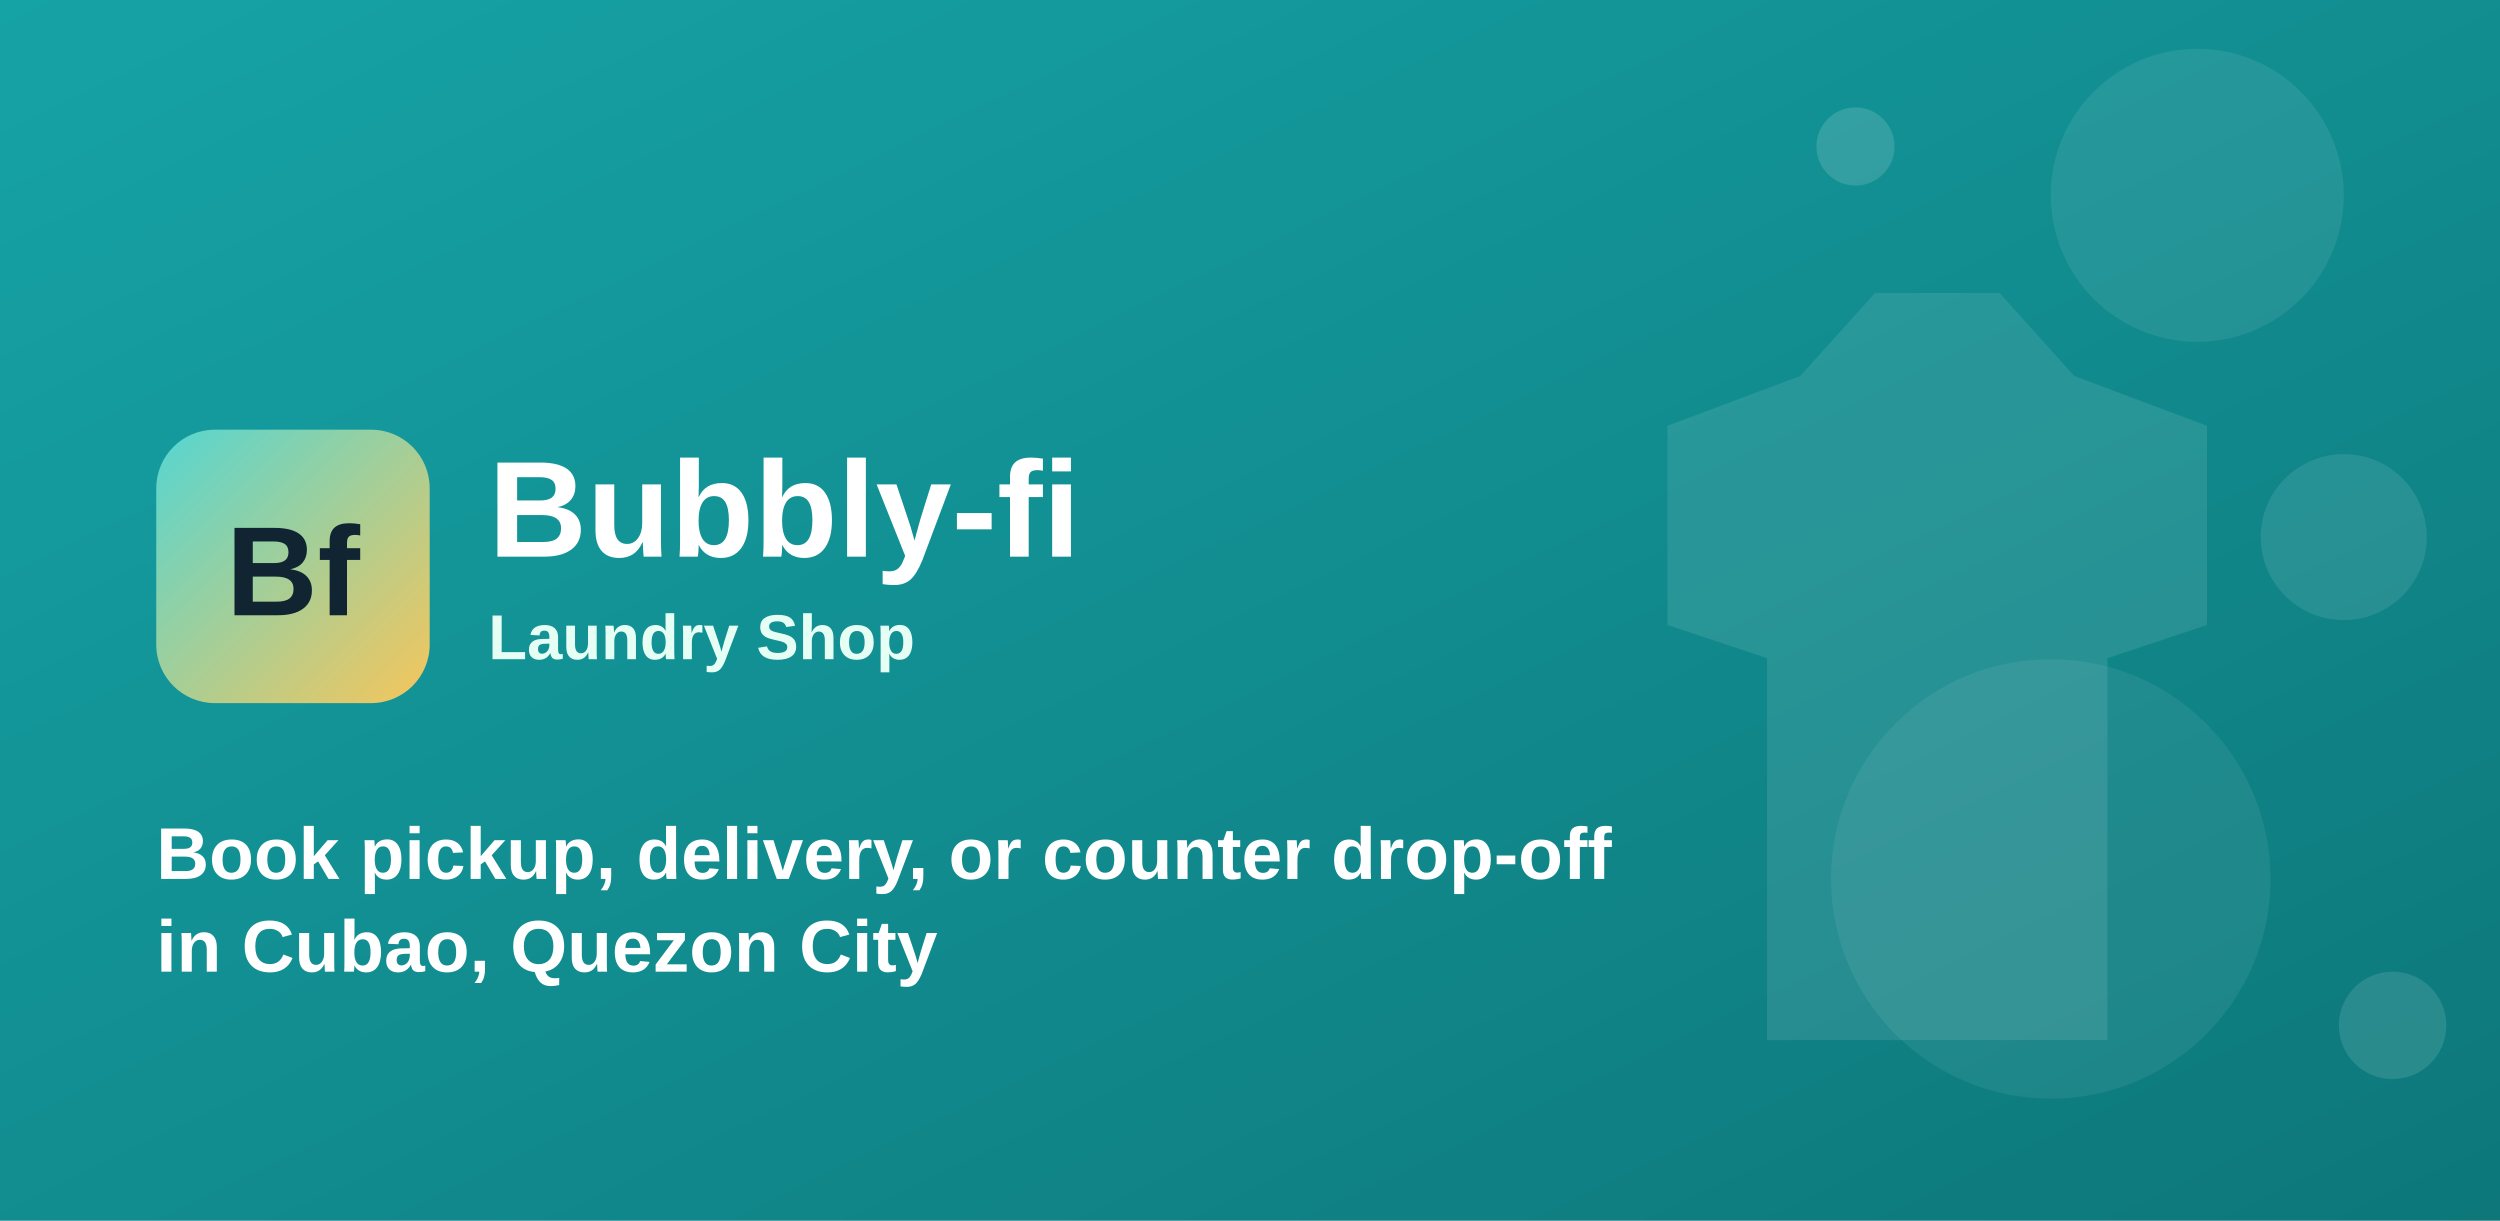
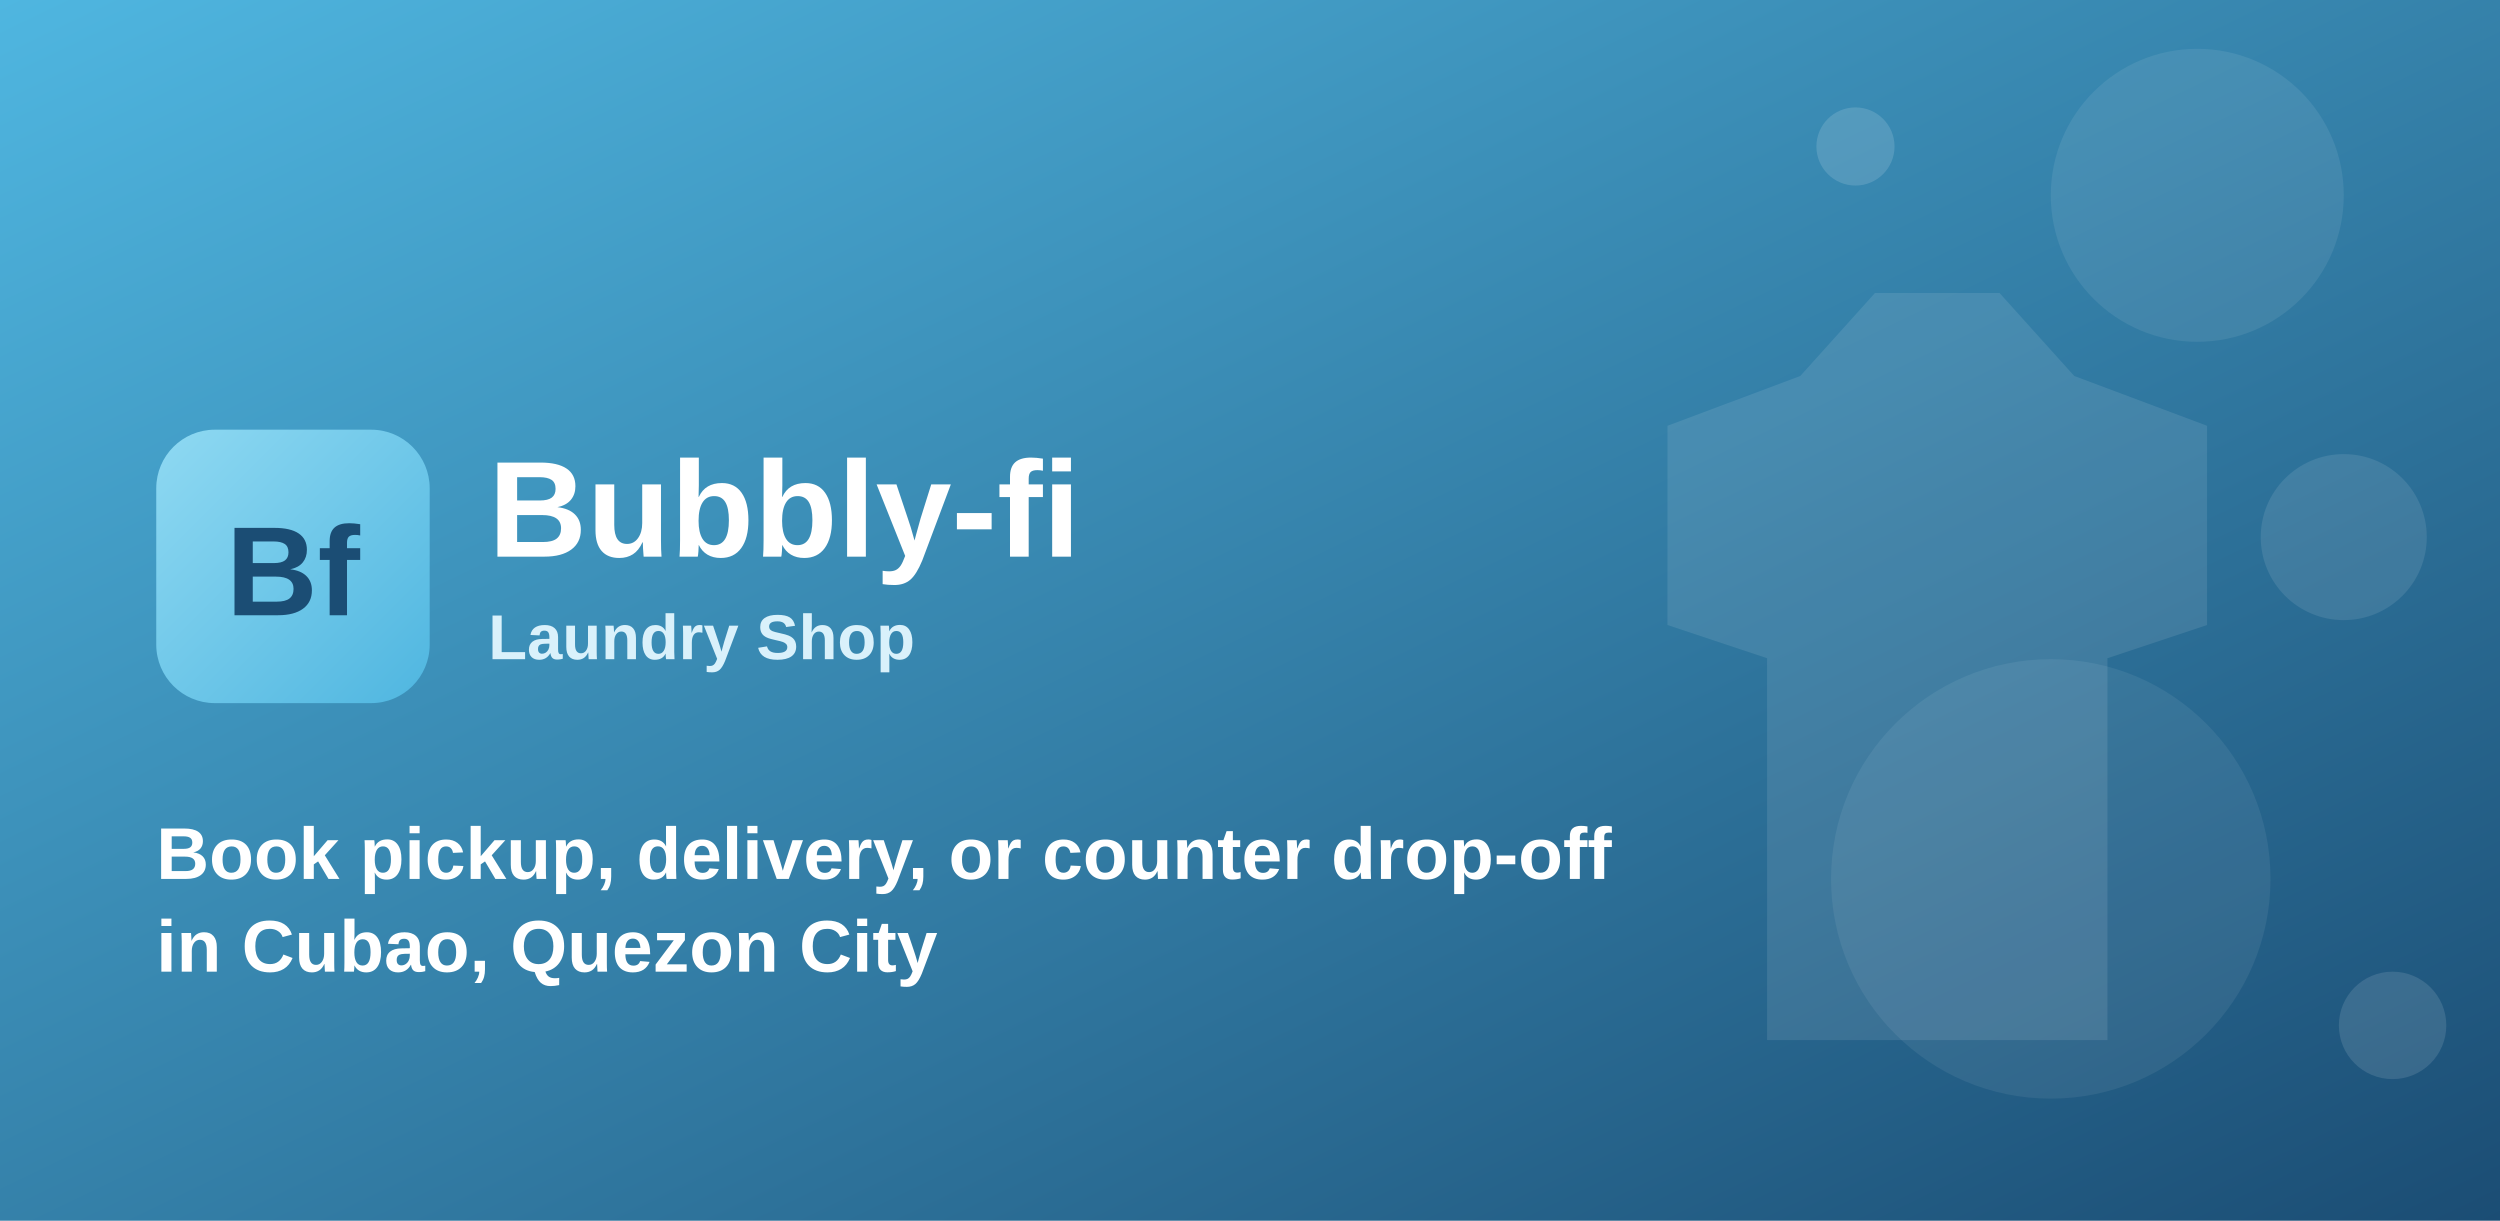
<svg xmlns="http://www.w3.org/2000/svg" width="1024" height="500" viewBox="0 0 1024 500">
  <defs>
    <linearGradient id="bg" x1="0%" y1="0%" x2="100%" y2="100%">
-       <stop offset="0%" stop-color="#16A3A6" />
-       <stop offset="100%" stop-color="#0D777A" />
+       <stop offset="0%" stop-color="#4FB6E0" />
+       <stop offset="100%" stop-color="#1B4D74" />
    </linearGradient>
    <linearGradient id="mark" x1="0%" y1="0%" x2="100%" y2="100%">
-       <stop offset="0%" stop-color="#55D6D2" />
-       <stop offset="100%" stop-color="#F6C65B" />
+       <stop offset="0%" stop-color="#8FD9F2" />
+       <stop offset="100%" stop-color="#4FB6E0" />
    </linearGradient>
  </defs>
  <rect width="1024" height="500" fill="url(#bg)" />
  <circle cx="900" cy="80" r="60" fill="#FFFFFF" opacity="0.08" />
  <circle cx="960" cy="220" r="34" fill="#FFFFFF" opacity="0.10" />
  <circle cx="840" cy="360" r="90" fill="#FFFFFF" opacity="0.07" />
  <circle cx="980" cy="420" r="22" fill="#FFFFFF" opacity="0.12" />
  <circle cx="760" cy="60" r="16" fill="#FFFFFF" opacity="0.14" />
  <g transform="translate(700,120) scale(1.7)" fill="#FFFFFF" opacity="0.10">
    <path d="M40,0 L70,0 L88,20 L120,32 L120,80 L96,88 L96,180 L14,180 L14,88 L-10,80 L-10,32 L22,20 Z" />
  </g>
  <rect x="64" y="176" width="112" height="112" rx="24" fill="url(#mark)" />
-   <text x="120" y="252" font-family="Arial, Helvetica, sans-serif" font-size="52" font-weight="900" fill="#102431" text-anchor="middle">Bf</text>
+   <text x="120" y="252" font-family="Arial, Helvetica, sans-serif" font-size="52" font-weight="900" fill="#1B4D74" text-anchor="middle">Bf</text>
  <text x="200" y="228" font-family="Arial, Helvetica, sans-serif" font-size="56" font-weight="900" fill="#FFFFFF">Bubbly-fi</text>
-   <text x="200" y="270" font-family="Arial, Helvetica, sans-serif" font-size="26" font-weight="700" fill="#E6FFF5">Laundry Shop</text>
+   <text x="200" y="270" font-family="Arial, Helvetica, sans-serif" font-size="26" font-weight="700" fill="#D9F1FB">Laundry Shop</text>
  <text x="64" y="360" font-family="Arial, Helvetica, sans-serif" font-size="30" font-weight="700" fill="#FFFFFF">Book pickup, delivery, or counter drop-off</text>
  <text x="64" y="398" font-family="Arial, Helvetica, sans-serif" font-size="30" font-weight="700" fill="#FFFFFF">in Cubao, Quezon City</text>
</svg>
